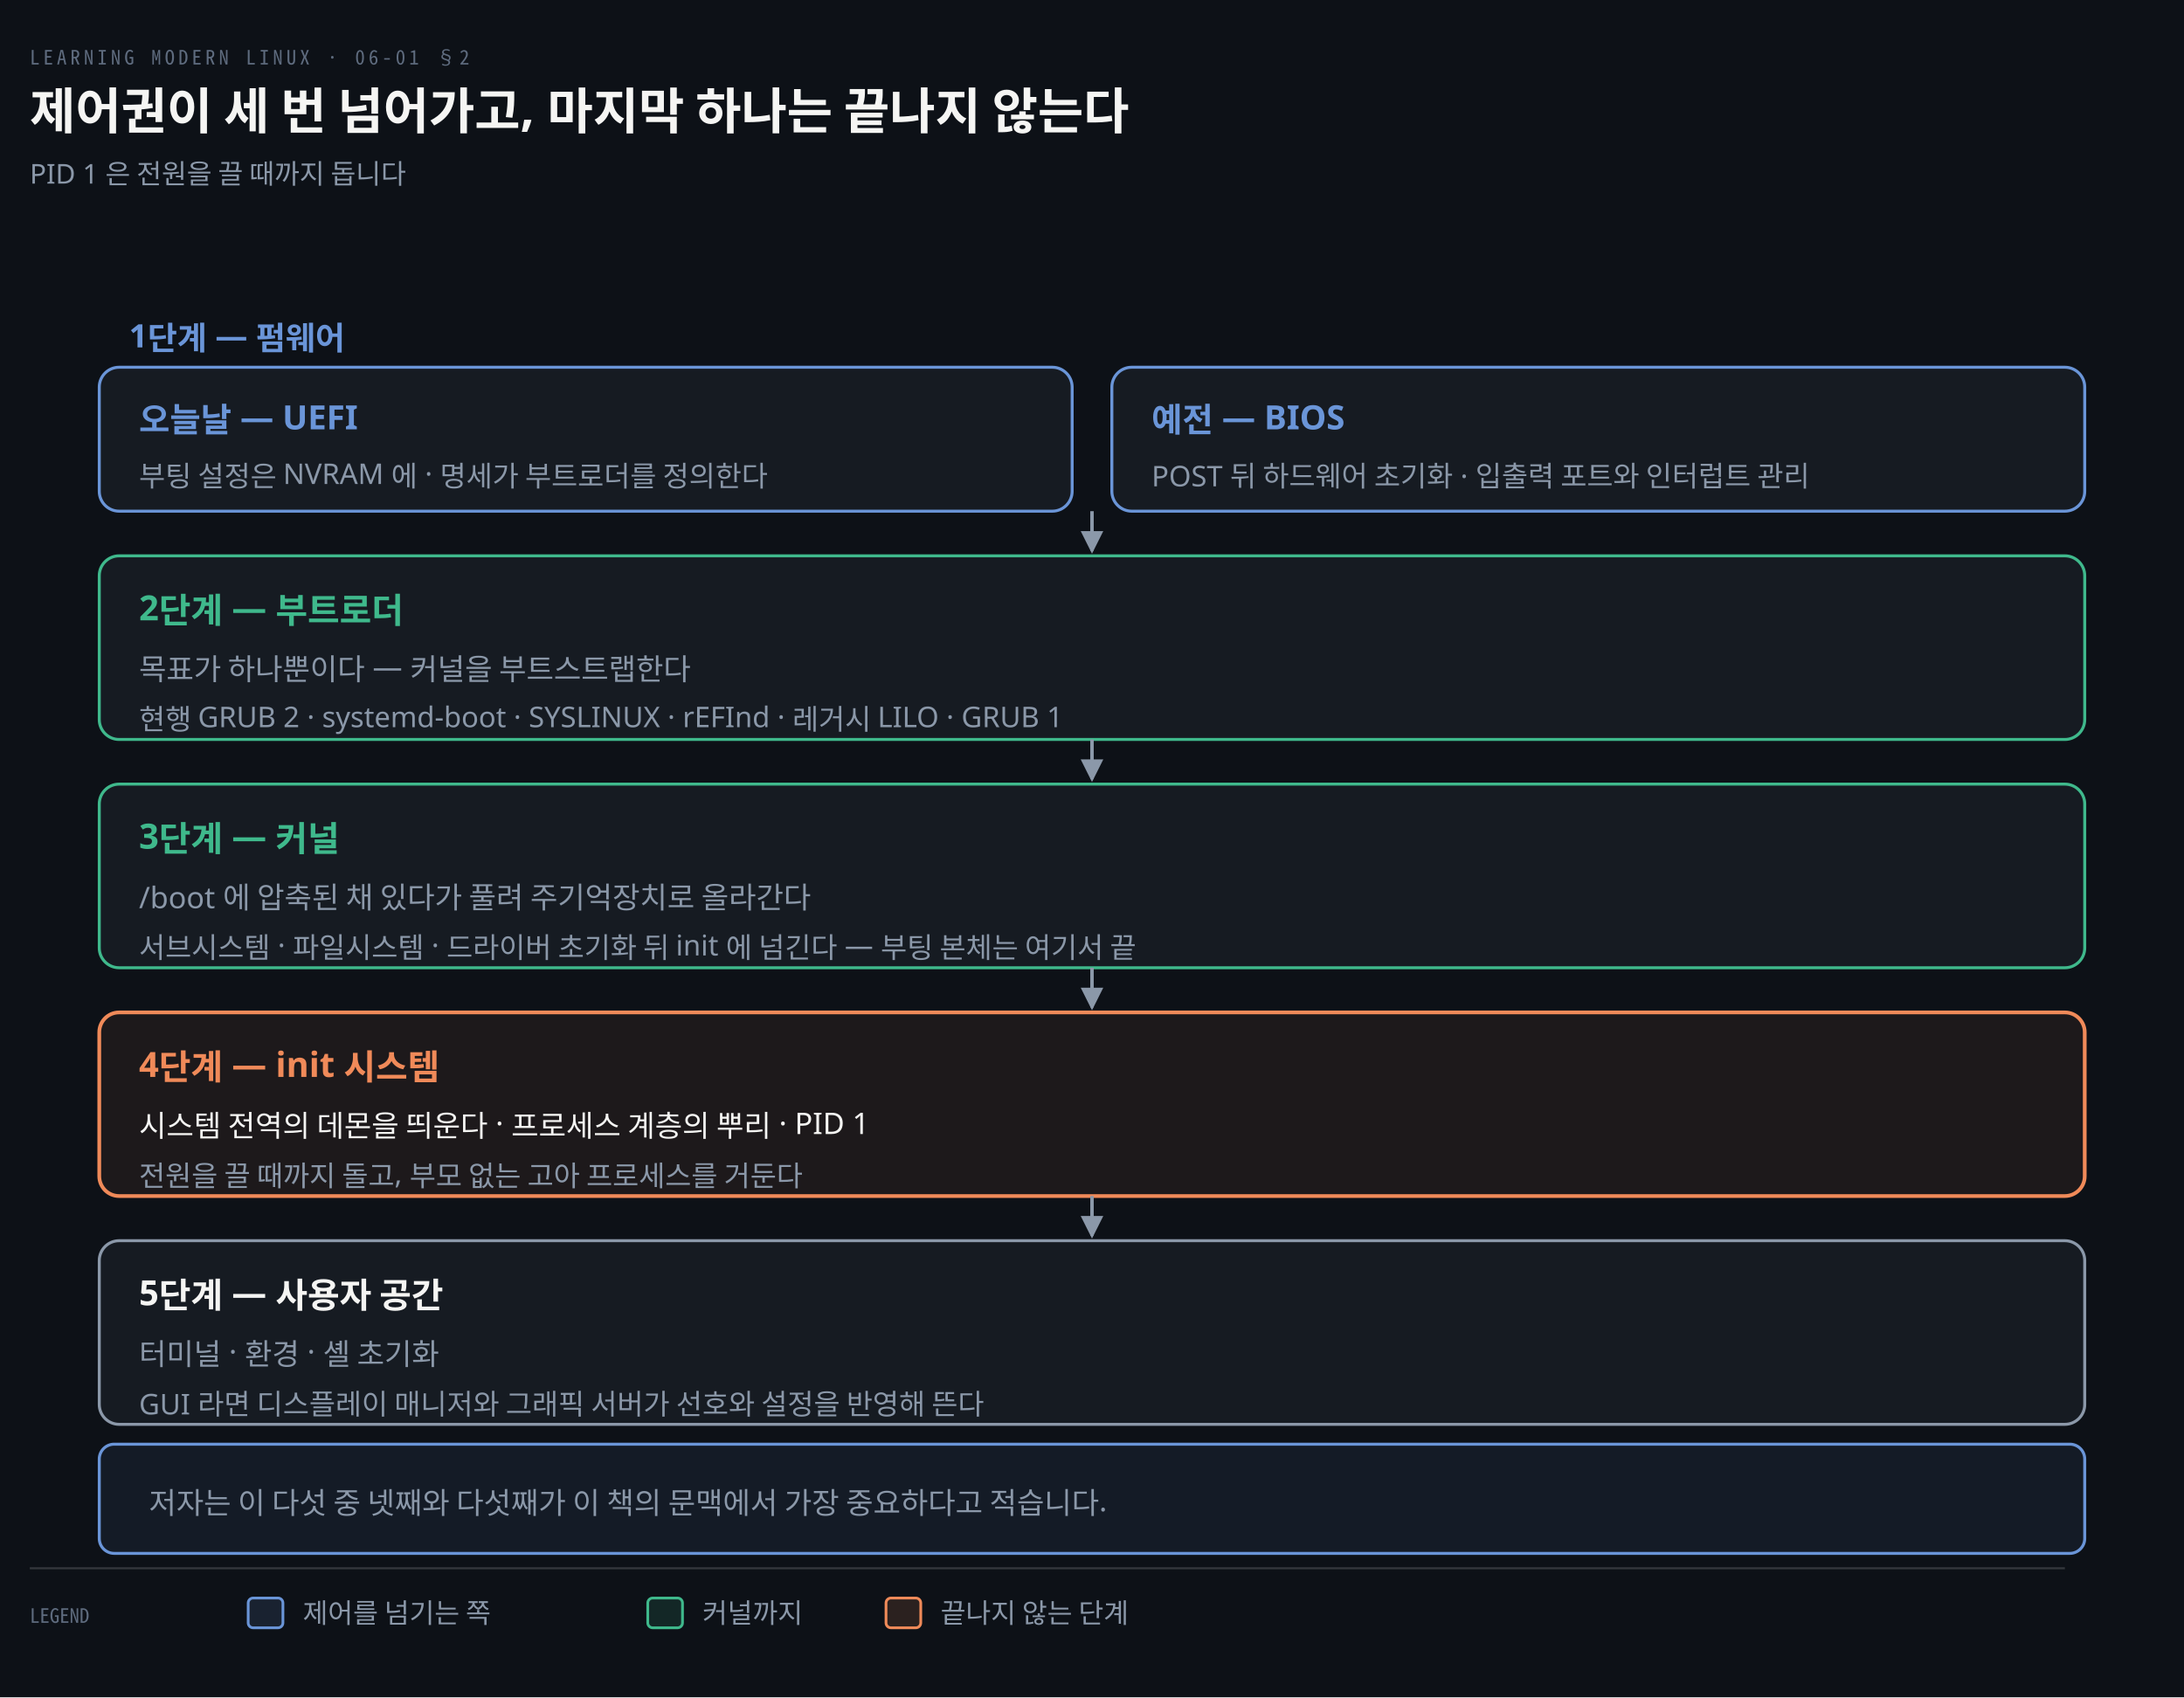
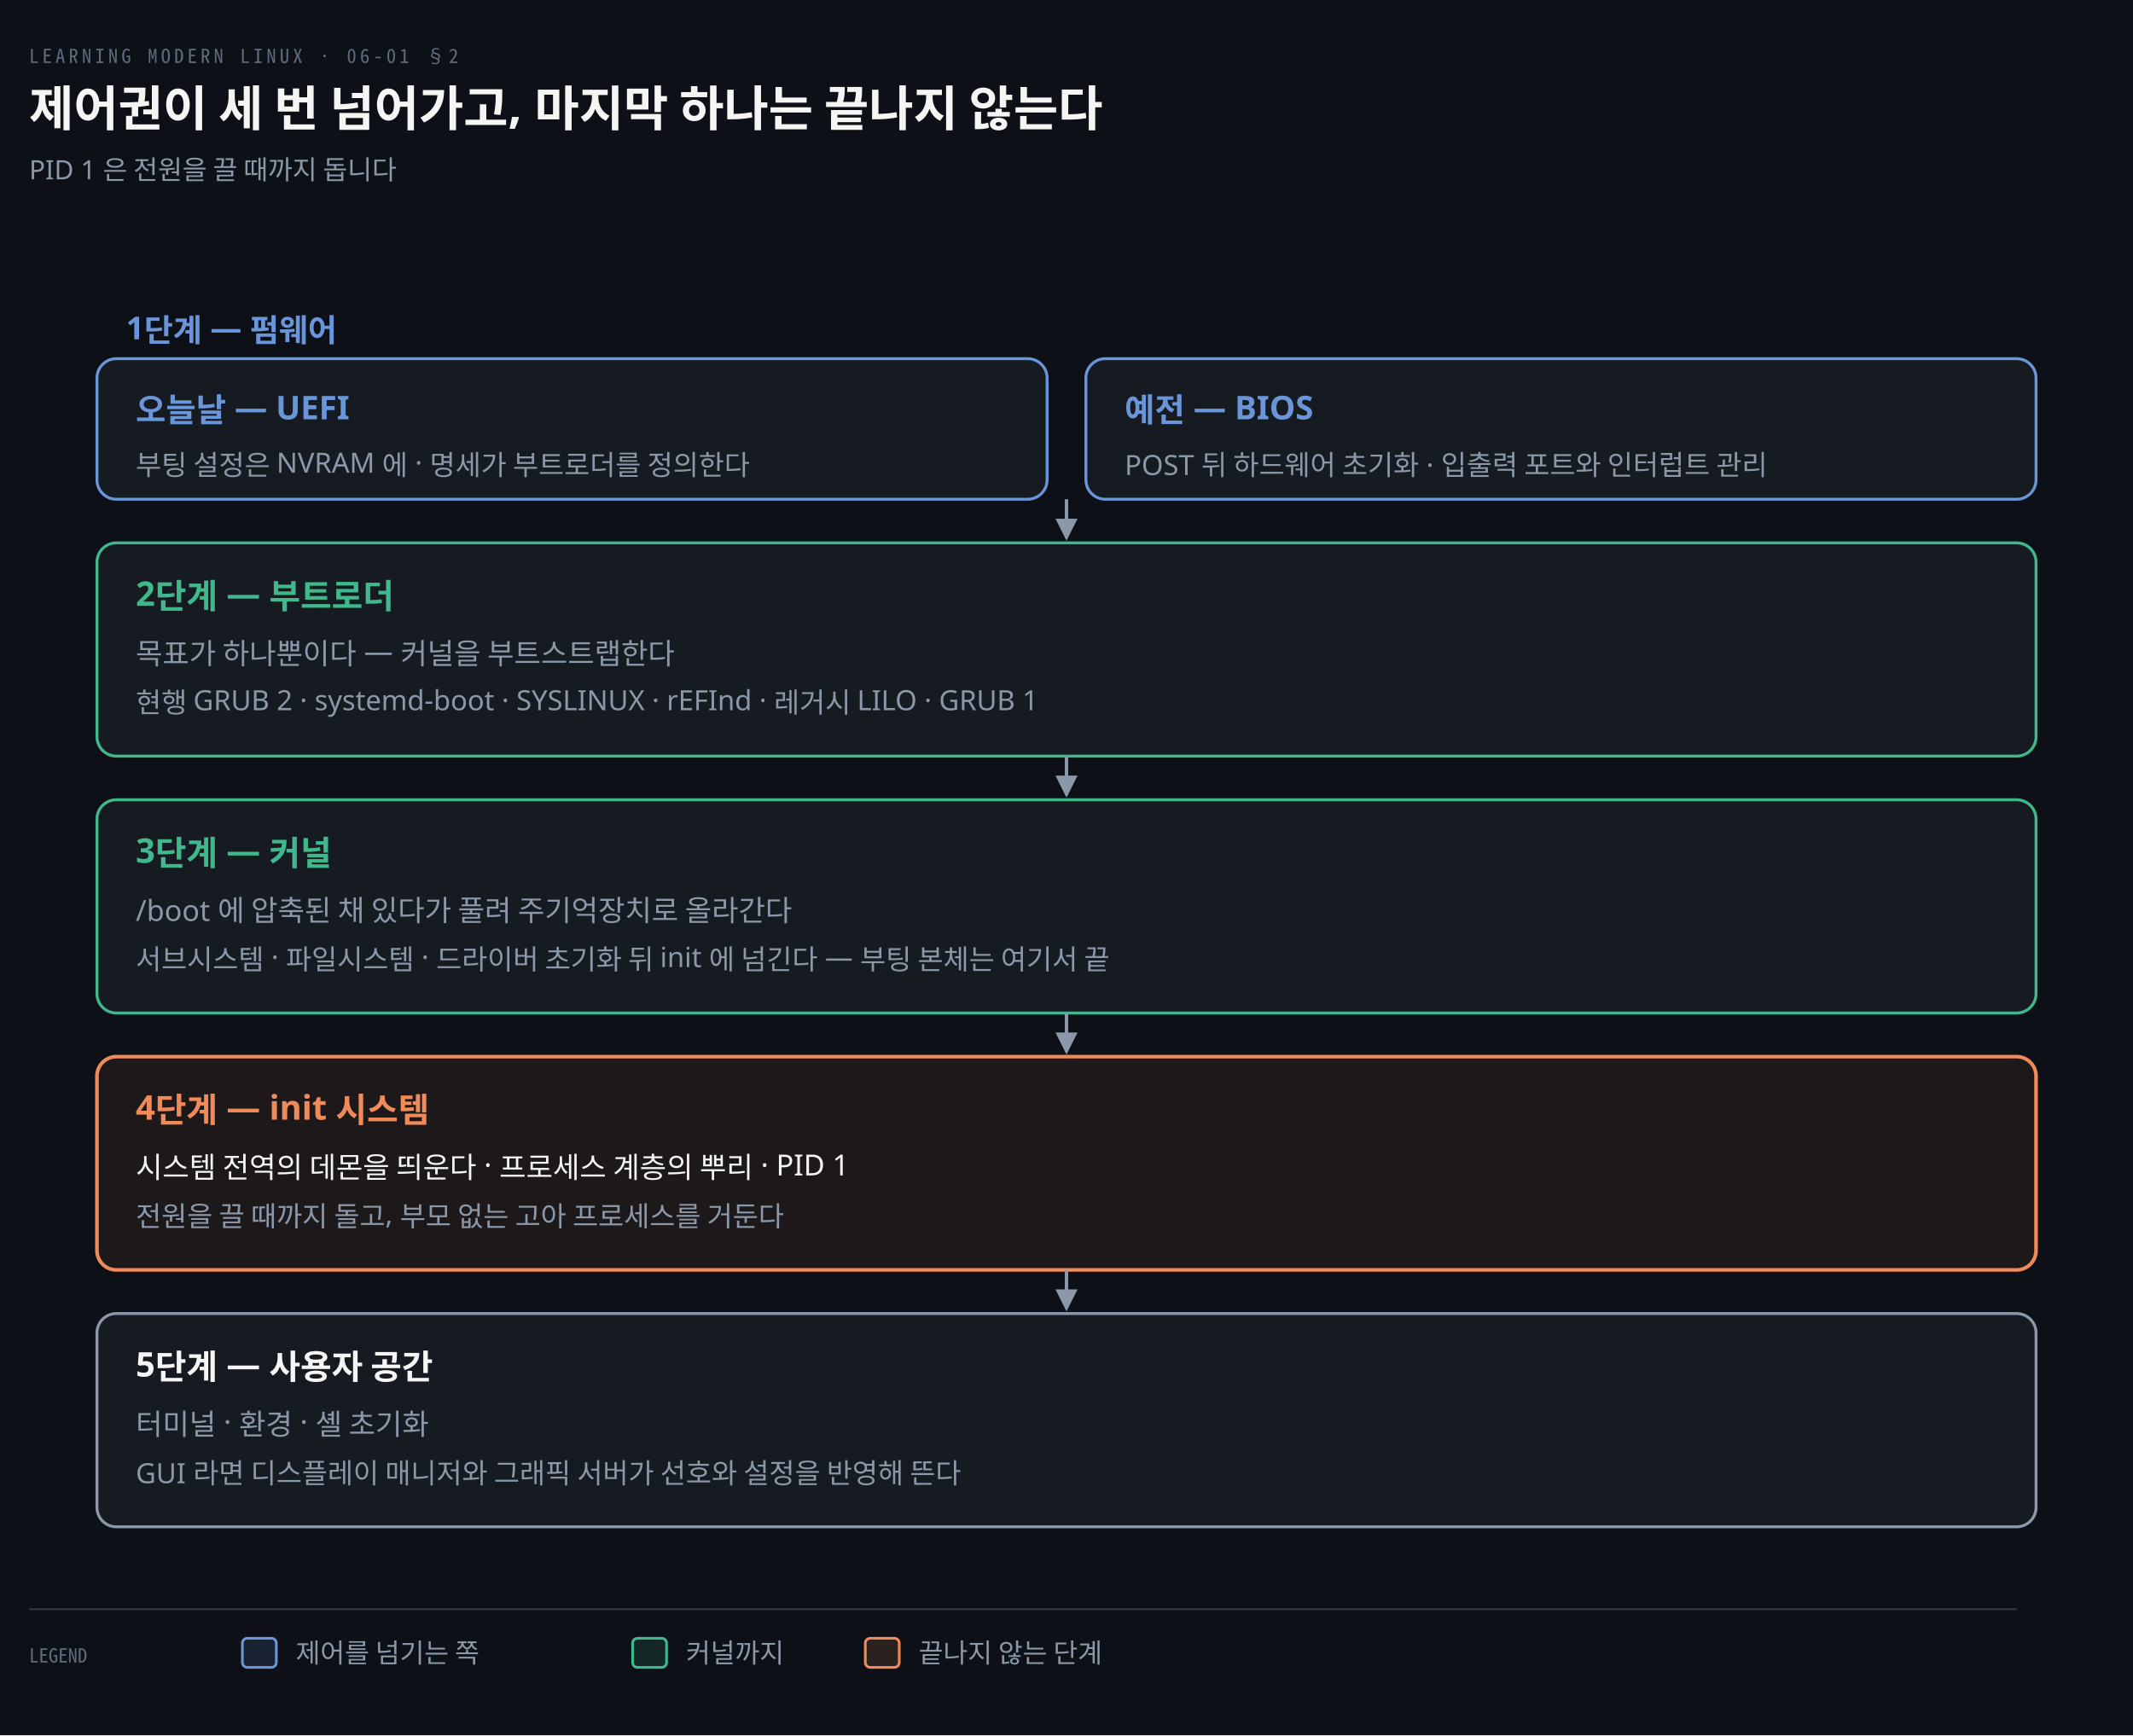
- <svg xmlns="http://www.w3.org/2000/svg" viewBox="0 0 880 684" width="100%" role="img" aria-labelledby="dt dd">
+ <svg xmlns="http://www.w3.org/2000/svg" viewBox="0 0 880 716" width="100%" role="img" aria-labelledby="dt dd">
  <defs>
    <marker id="ar" viewBox="0 0 8 8" refX="7" refY="4" markerWidth="6.5" markerHeight="6.5" orient="auto">
      <path d="M0 0 L8 4 L0 8 z" fill="#8B98A9" />
    </marker>
    <marker id="ok" viewBox="0 0 8 8" refX="7" refY="4" markerWidth="6.5" markerHeight="6.5" orient="auto">
      <path d="M0 0 L8 4 L0 8 z" fill="#3FB98C" />
    </marker>
    <marker id="warn" viewBox="0 0 8 8" refX="7" refY="4" markerWidth="6.5" markerHeight="6.5" orient="auto">
      <path d="M0 0 L8 4 L0 8 z" fill="#E3B341" />
    </marker>
    <marker id="bad" viewBox="0 0 8 8" refX="7" refY="4" markerWidth="6.5" markerHeight="6.5" orient="auto">
      <path d="M0 0 L8 4 L0 8 z" fill="#F0616D" />
    </marker>
    <marker id="info" viewBox="0 0 8 8" refX="7" refY="4" markerWidth="6.5" markerHeight="6.5" orient="auto">
      <path d="M0 0 L8 4 L0 8 z" fill="#6A95D8" />
    </marker>
    <marker id="acc" viewBox="0 0 8 8" refX="7" refY="4" markerWidth="6.5" markerHeight="6.5" orient="auto">
      <path d="M0 0 L8 4 L0 8 z" fill="#F08A59" />
    </marker>
    <marker id="soft" viewBox="0 0 8 8" refX="7" refY="4" markerWidth="6.5" markerHeight="6.5" orient="auto">
      <path d="M0 0 L8 4 L0 8 z" fill="#5E6B7E" />
    </marker>
  </defs>
-   <rect width="880" height="684" fill="#0D1117" />
+   <rect width="880" height="716" fill="#0D1117" />
  <text x="12" y="26" font-family="'Geist Mono','Noto Sans Mono CJK KR',monospace" font-size="8" letter-spacing="0.18em" fill="#5E6B7E">LEARNING MODERN LINUX · 06-01 §2</text>
  <text x="12" y="52" font-family="'Geist','Apple SD Gothic Neo','Noto Sans KR','Malgun Gothic',sans-serif" font-size="20" font-weight="600" fill="#F5F5F3">제어권이 세 번 넘어가고, 마지막 하나는 끝나지 않는다</text>
  <text x="12" y="74" font-family="'Geist','Apple SD Gothic Neo','Noto Sans KR','Malgun Gothic',sans-serif" font-size="11" fill="#8B98A9">PID 1 은 전원을 끌 때까지 돕니다</text>
  <text x="52" y="140" text-anchor="start" font-family="'Geist','Apple SD Gothic Neo','Noto Sans KR','Malgun Gothic',sans-serif" font-size="13" font-weight="600" fill="#6A95D8">1단계 — 펌웨어</text>
  <rect x="40.0" y="148" width="392.0" height="58" rx="8" fill="#161B22" stroke="#6A95D8" stroke-width="1.2" />
  <text x="56.0" y="174" text-anchor="start" font-family="'Geist','Apple SD Gothic Neo','Noto Sans KR','Malgun Gothic',sans-serif" font-size="13.5" font-weight="600" fill="#6A95D8">오늘날 — UEFI</text>
  <text x="56.0" y="196" text-anchor="start" font-family="'Geist','Apple SD Gothic Neo','Noto Sans KR','Malgun Gothic',sans-serif" font-size="11.5" font-weight="400" fill="#8B98A9">부팅 설정은 NVRAM 에 · 명세가 부트로더를 정의한다</text>
  <rect x="448.0" y="148" width="392.0" height="58" rx="8" fill="#161B22" stroke="#6A95D8" stroke-width="1.2" />
  <text x="464.0" y="174" text-anchor="start" font-family="'Geist','Apple SD Gothic Neo','Noto Sans KR','Malgun Gothic',sans-serif" font-size="13.5" font-weight="600" fill="#6A95D8">예전 — BIOS</text>
  <text x="464.0" y="196" text-anchor="start" font-family="'Geist','Apple SD Gothic Neo','Noto Sans KR','Malgun Gothic',sans-serif" font-size="11.5" font-weight="400" fill="#8B98A9">POST 뒤 하드웨어 초기화 · 입출력 포트와 인터럽트 관리</text>
  <path d="M 440.0 206 L 440.0 222" fill="none" stroke="#8B98A9" stroke-width="1.4" marker-end="url(#ar)" />
-   <rect x="40" y="224" width="800" height="74" rx="8" fill="#161B22" stroke="#3FB98C" stroke-width="1.2" />
+   <rect x="40" y="224" width="800" height="88" rx="8" fill="#161B22" stroke="#3FB98C" stroke-width="1.2" />
  <text x="56" y="250" text-anchor="start" font-family="'Geist','Apple SD Gothic Neo','Noto Sans KR','Malgun Gothic',sans-serif" font-size="14" font-weight="600" fill="#3FB98C">2단계 — 부트로더</text>
  <text x="56" y="274" text-anchor="start" font-family="'Geist','Apple SD Gothic Neo','Noto Sans KR','Malgun Gothic',sans-serif" font-size="12" font-weight="400" fill="#8B98A9">목표가 하나뿐이다 — 커널을 부트스트랩한다</text>
  <text x="56" y="294" text-anchor="start" font-family="'Geist','Apple SD Gothic Neo','Noto Sans KR','Malgun Gothic',sans-serif" font-size="11.5" font-weight="400" fill="#8B98A9">현행 GRUB 2 · systemd-boot · SYSLINUX · rEFInd  ·  레거시 LILO · GRUB 1</text>
-   <path d="M 440.0 298 L 440.0 314" fill="none" stroke="#8B98A9" stroke-width="1.4" marker-end="url(#ar)" />
-   <rect x="40" y="316" width="800" height="74" rx="8" fill="#161B22" stroke="#3FB98C" stroke-width="1.2" />
-   <text x="56" y="342" text-anchor="start" font-family="'Geist','Apple SD Gothic Neo','Noto Sans KR','Malgun Gothic',sans-serif" font-size="14" font-weight="600" fill="#3FB98C">3단계 — 커널</text>
-   <text x="56" y="366" text-anchor="start" font-family="'Geist','Apple SD Gothic Neo','Noto Sans KR','Malgun Gothic',sans-serif" font-size="12" font-weight="400" fill="#8B98A9">/boot 에 압축된 채 있다가 풀려 주기억장치로 올라간다</text>
-   <text x="56" y="386" text-anchor="start" font-family="'Geist','Apple SD Gothic Neo','Noto Sans KR','Malgun Gothic',sans-serif" font-size="11.5" font-weight="400" fill="#8B98A9">서브시스템 · 파일시스템 · 드라이버 초기화 뒤 init 에 넘긴다 — 부팅 본체는 여기서 끝</text>
-   <path d="M 440.0 390 L 440.0 406" fill="none" stroke="#8B98A9" stroke-width="1.4" marker-end="url(#ar)" />
-   <rect x="40" y="408" width="800" height="74" rx="8" fill="#F08A5912" stroke="#F08A59" stroke-width="1.5" />
-   <text x="56" y="434" text-anchor="start" font-family="'Geist','Apple SD Gothic Neo','Noto Sans KR','Malgun Gothic',sans-serif" font-size="14" font-weight="600" fill="#F08A59">4단계 — init 시스템</text>
-   <text x="56" y="458" text-anchor="start" font-family="'Geist','Apple SD Gothic Neo','Noto Sans KR','Malgun Gothic',sans-serif" font-size="12" font-weight="400" fill="#F5F5F3">시스템 전역의 데몬을 띄운다 · 프로세스 계층의 뿌리 · PID 1</text>
-   <text x="56" y="478" text-anchor="start" font-family="'Geist','Apple SD Gothic Neo','Noto Sans KR','Malgun Gothic',sans-serif" font-size="11.5" font-weight="400" fill="#8B98A9">전원을 끌 때까지 돌고, 부모 없는 고아 프로세스를 거둔다</text>
-   <path d="M 440.0 482 L 440.0 498" fill="none" stroke="#8B98A9" stroke-width="1.4" marker-end="url(#ar)" />
-   <rect x="40" y="500" width="800" height="74" rx="8" fill="#161B22" stroke="#8B98A9" stroke-width="1.2" />
-   <text x="56" y="526" text-anchor="start" font-family="'Geist','Apple SD Gothic Neo','Noto Sans KR','Malgun Gothic',sans-serif" font-size="14" font-weight="600" fill="#F5F5F3">5단계 — 사용자 공간</text>
-   <text x="56" y="550" text-anchor="start" font-family="'Geist','Apple SD Gothic Neo','Noto Sans KR','Malgun Gothic',sans-serif" font-size="12" font-weight="400" fill="#8B98A9">터미널 · 환경 · 셸 초기화</text>
-   <text x="56" y="570" text-anchor="start" font-family="'Geist','Apple SD Gothic Neo','Noto Sans KR','Malgun Gothic',sans-serif" font-size="11.5" font-weight="400" fill="#8B98A9">GUI 라면 디스플레이 매니저와 그래픽 서버가 선호와 설정을 반영해 뜬다</text>
-   <rect x="40" y="582" width="800" height="44" rx="6" fill="#6A95D814" stroke="#6A95D8" stroke-width="1.2" />
-   <text x="60" y="610" text-anchor="start" font-family="'Geist','Apple SD Gothic Neo','Noto Sans KR','Malgun Gothic',sans-serif" font-size="12" font-weight="400" fill="#8B98A9">저자는 이 다섯 중 넷째와 다섯째가 이 책의 문맥에서 가장 중요하다고 적습니다.</text>
-   <line x1="12" y1="632" x2="832" y2="632" stroke="rgba(191,192,192,0.22)" stroke-width="0.8" />
-   <text x="12" y="654" text-anchor="start" font-family="'Geist Mono','Noto Sans Mono CJK KR',monospace" font-size="8" font-weight="400" fill="#5E6B7E">LEGEND</text>
-   <rect x="100" y="644" width="14" height="12" rx="2" fill="#6A95D822" stroke="#6A95D8" stroke-width="1.1" />
-   <text x="122" y="654" text-anchor="start" font-family="'Geist','Apple SD Gothic Neo','Noto Sans KR','Malgun Gothic',sans-serif" font-size="11" font-weight="400" fill="#8B98A9">제어를 넘기는 쪽</text>
-   <rect x="261" y="644" width="14" height="12" rx="2" fill="#3FB98C22" stroke="#3FB98C" stroke-width="1.1" />
-   <text x="283" y="654" text-anchor="start" font-family="'Geist','Apple SD Gothic Neo','Noto Sans KR','Malgun Gothic',sans-serif" font-size="11" font-weight="400" fill="#8B98A9">커널까지</text>
-   <rect x="357" y="644" width="14" height="12" rx="2" fill="#F08A5922" stroke="#F08A59" stroke-width="1.1" />
-   <text x="379" y="654" text-anchor="start" font-family="'Geist','Apple SD Gothic Neo','Noto Sans KR','Malgun Gothic',sans-serif" font-size="11" font-weight="400" fill="#8B98A9">끝나지 않는 단계</text>
+   <path d="M 440.0 312 L 440.0 328" fill="none" stroke="#8B98A9" stroke-width="1.4" marker-end="url(#ar)" />
+   <rect x="40" y="330" width="800" height="88" rx="8" fill="#161B22" stroke="#3FB98C" stroke-width="1.2" />
+   <text x="56" y="356" text-anchor="start" font-family="'Geist','Apple SD Gothic Neo','Noto Sans KR','Malgun Gothic',sans-serif" font-size="14" font-weight="600" fill="#3FB98C">3단계 — 커널</text>
+   <text x="56" y="380" text-anchor="start" font-family="'Geist','Apple SD Gothic Neo','Noto Sans KR','Malgun Gothic',sans-serif" font-size="12" font-weight="400" fill="#8B98A9">/boot 에 압축된 채 있다가 풀려 주기억장치로 올라간다</text>
+   <text x="56" y="400" text-anchor="start" font-family="'Geist','Apple SD Gothic Neo','Noto Sans KR','Malgun Gothic',sans-serif" font-size="11.5" font-weight="400" fill="#8B98A9">서브시스템 · 파일시스템 · 드라이버 초기화 뒤 init 에 넘긴다 — 부팅 본체는 여기서 끝</text>
+   <path d="M 440.0 418 L 440.0 434" fill="none" stroke="#8B98A9" stroke-width="1.4" marker-end="url(#ar)" />
+   <rect x="40" y="436" width="800" height="88" rx="8" fill="#F08A5912" stroke="#F08A59" stroke-width="1.5" />
+   <text x="56" y="462" text-anchor="start" font-family="'Geist','Apple SD Gothic Neo','Noto Sans KR','Malgun Gothic',sans-serif" font-size="14" font-weight="600" fill="#F08A59">4단계 — init 시스템</text>
+   <text x="56" y="486" text-anchor="start" font-family="'Geist','Apple SD Gothic Neo','Noto Sans KR','Malgun Gothic',sans-serif" font-size="12" font-weight="400" fill="#F5F5F3">시스템 전역의 데몬을 띄운다 · 프로세스 계층의 뿌리 · PID 1</text>
+   <text x="56" y="506" text-anchor="start" font-family="'Geist','Apple SD Gothic Neo','Noto Sans KR','Malgun Gothic',sans-serif" font-size="11.5" font-weight="400" fill="#8B98A9">전원을 끌 때까지 돌고, 부모 없는 고아 프로세스를 거둔다</text>
+   <path d="M 440.0 524 L 440.0 540" fill="none" stroke="#8B98A9" stroke-width="1.4" marker-end="url(#ar)" />
+   <rect x="40" y="542" width="800" height="88" rx="8" fill="#161B22" stroke="#8B98A9" stroke-width="1.2" />
+   <text x="56" y="568" text-anchor="start" font-family="'Geist','Apple SD Gothic Neo','Noto Sans KR','Malgun Gothic',sans-serif" font-size="14" font-weight="600" fill="#F5F5F3">5단계 — 사용자 공간</text>
+   <text x="56" y="592" text-anchor="start" font-family="'Geist','Apple SD Gothic Neo','Noto Sans KR','Malgun Gothic',sans-serif" font-size="12" font-weight="400" fill="#8B98A9">터미널 · 환경 · 셸 초기화</text>
+   <text x="56" y="612" text-anchor="start" font-family="'Geist','Apple SD Gothic Neo','Noto Sans KR','Malgun Gothic',sans-serif" font-size="11.5" font-weight="400" fill="#8B98A9">GUI 라면 디스플레이 매니저와 그래픽 서버가 선호와 설정을 반영해 뜬다</text>
+   <line x1="12" y1="664" x2="832" y2="664" stroke="rgba(191,192,192,0.22)" stroke-width="0.8" />
+   <text x="12" y="686" text-anchor="start" font-family="'Geist Mono','Noto Sans Mono CJK KR',monospace" font-size="8" font-weight="400" fill="#5E6B7E">LEGEND</text>
+   <rect x="100" y="676" width="14" height="12" rx="2" fill="#6A95D822" stroke="#6A95D8" stroke-width="1.1" />
+   <text x="122" y="686" text-anchor="start" font-family="'Geist','Apple SD Gothic Neo','Noto Sans KR','Malgun Gothic',sans-serif" font-size="11" font-weight="400" fill="#8B98A9">제어를 넘기는 쪽</text>
+   <rect x="261" y="676" width="14" height="12" rx="2" fill="#3FB98C22" stroke="#3FB98C" stroke-width="1.1" />
+   <text x="283" y="686" text-anchor="start" font-family="'Geist','Apple SD Gothic Neo','Noto Sans KR','Malgun Gothic',sans-serif" font-size="11" font-weight="400" fill="#8B98A9">커널까지</text>
+   <rect x="357" y="676" width="14" height="12" rx="2" fill="#F08A5922" stroke="#F08A59" stroke-width="1.1" />
+   <text x="379" y="686" text-anchor="start" font-family="'Geist','Apple SD Gothic Neo','Noto Sans KR','Malgun Gothic',sans-serif" font-size="11" font-weight="400" fill="#8B98A9">끝나지 않는 단계</text>
</svg>
